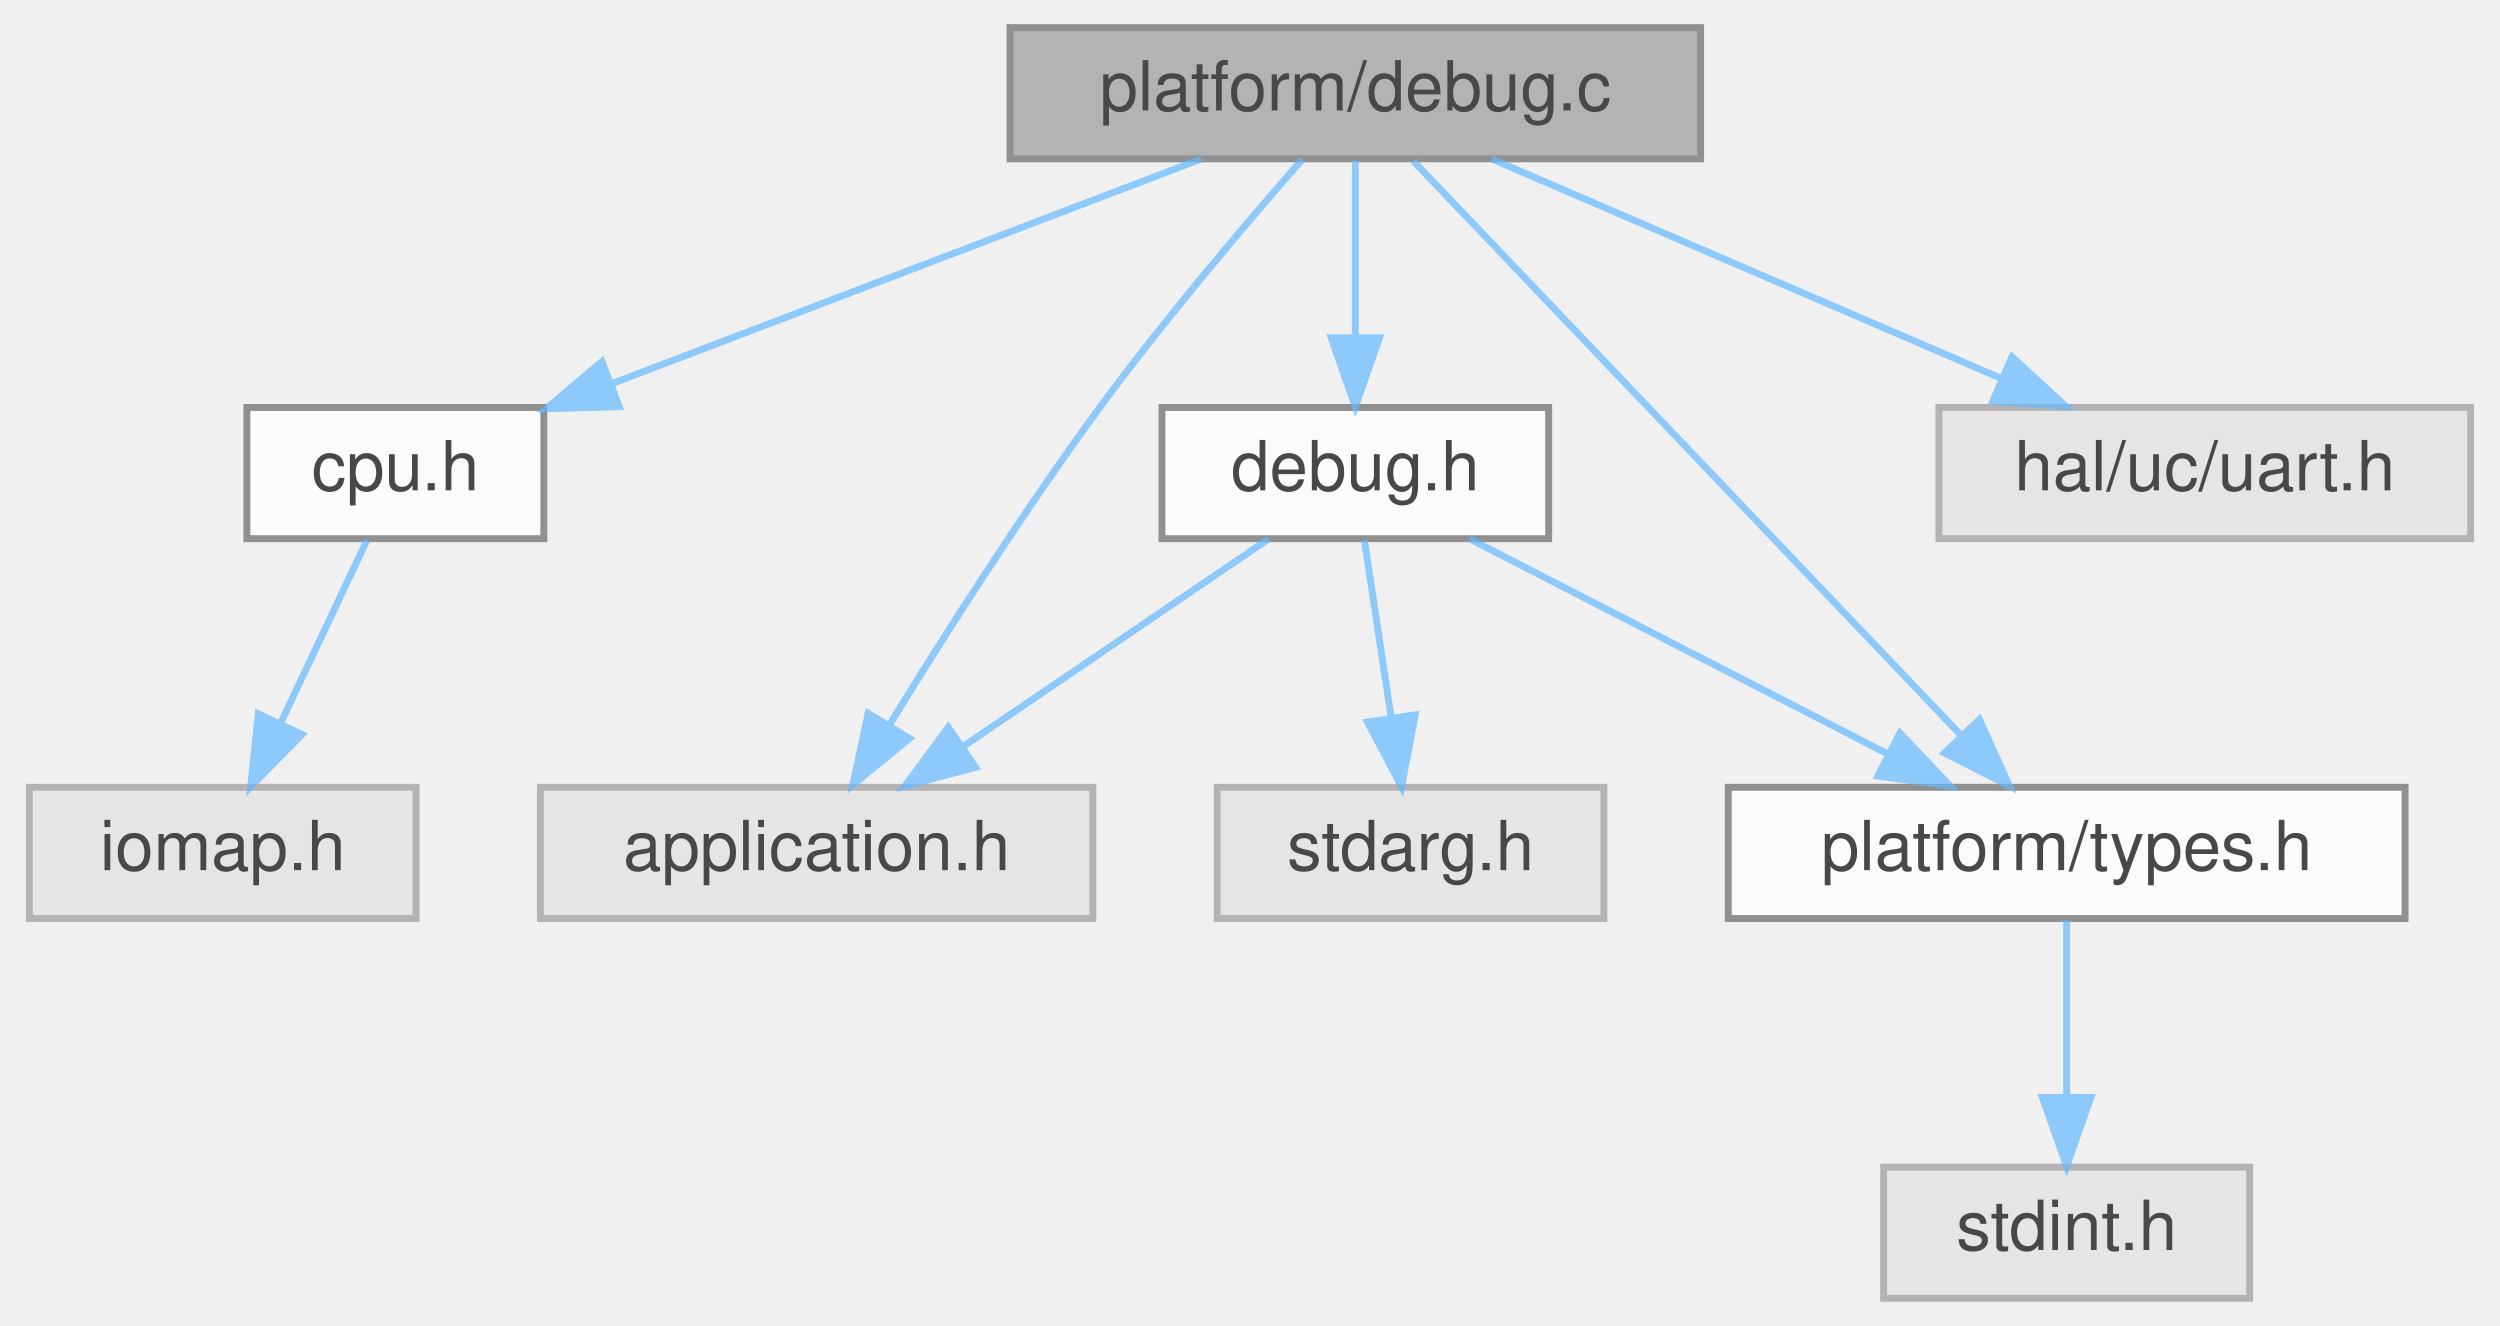
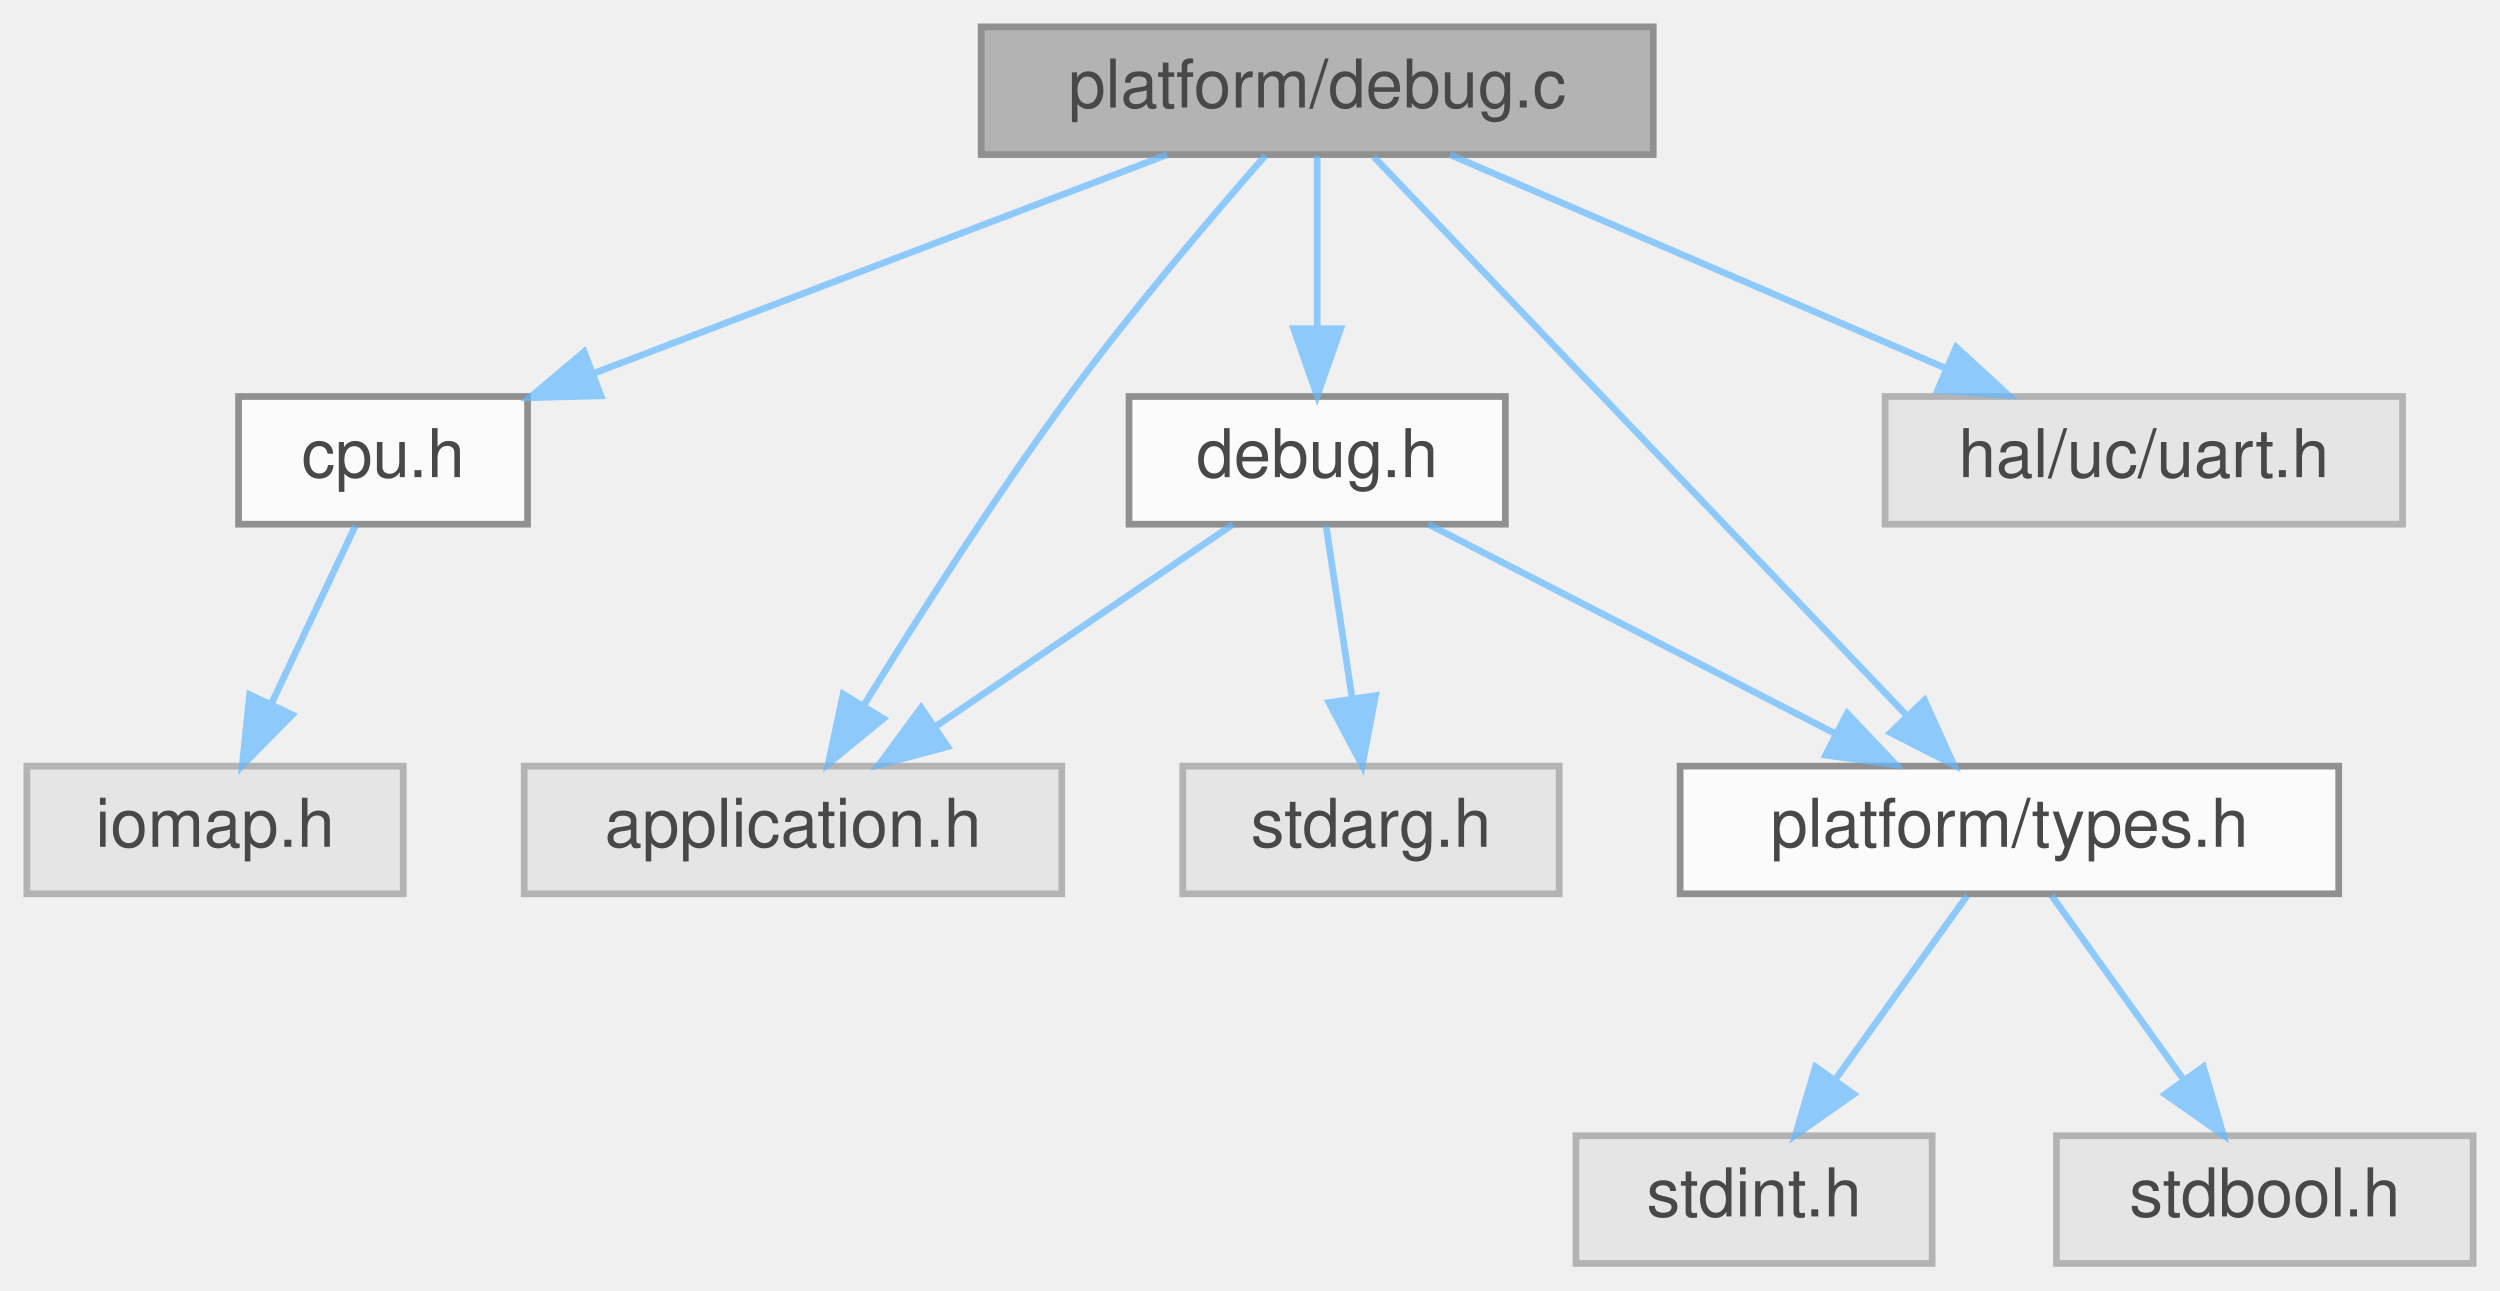
- <svg xmlns="http://www.w3.org/2000/svg" xmlns:xlink="http://www.w3.org/1999/xlink" width="362pt" height="192pt" viewBox="0.00 0.00 361.50 192.00">
+ <svg xmlns="http://www.w3.org/2000/svg" xmlns:xlink="http://www.w3.org/1999/xlink" width="372pt" height="192pt" viewBox="0.00 0.00 372.00 192.00">
  <svg id="main" version="1.1" xml:space="preserve">
    <style type="text/css">
.node, .edge {opacity: 0.7;}
.node.selected, .edge.selected {opacity: 1;}
.edge:hover path { stroke: red; }
.edge:hover polygon { stroke: red; fill: red; }
</style>
    <svg id="graph" class="graph">
      <g id="graph0" class="graph" transform="scale(1 1) rotate(0) translate(4 188)">
        <g id="Node000001" class="node">
          <g id="a_Node000001">
            <a xlink:title=" ">
              <polygon fill="#999999" stroke="#666666" points="242,-184 142,-184 142,-165 242,-165 242,-184" />
              <text text-anchor="middle" x="192" y="-172" font-family="Helvetica,sans-Serif" font-size="10.00">platform/debug.c</text>
            </a>
          </g>
        </g>
        <g id="Node000002" class="node">
          <g id="a_Node000002">
            <a xlink:href="cpu_8h.html" target="_top" xlink:title="Definitions for EBS CPU controls.">
              <polygon fill="white" stroke="#666666" points="74.5,-129 31.5,-129 31.5,-110 74.5,-110 74.5,-129" />
              <text text-anchor="middle" x="53" y="-117" font-family="Helvetica,sans-Serif" font-size="10.00">cpu.h</text>
            </a>
          </g>
        </g>
        <g id="edge1_Node000001_Node000002" class="edge">
          <g id="a_edge1_Node000001_Node000002">
            <a xlink:title=" ">
              <path fill="none" stroke="#63b8ff" d="M169.67,-164.98C146.53,-156.16 110.19,-142.31 84.22,-132.4" />
              <polygon fill="#63b8ff" stroke="#63b8ff" points="85.41,-129.11 74.82,-128.82 82.92,-135.65 85.41,-129.11" />
            </a>
          </g>
        </g>
        <g id="Node000004" class="node">
          <g id="a_Node000004">
            <a xlink:href="debug_8h.html" target="_top" xlink:title=" ">
              <polygon fill="white" stroke="#666666" points="220,-129 164,-129 164,-110 220,-110 220,-129" />
              <text text-anchor="middle" x="192" y="-117" font-family="Helvetica,sans-Serif" font-size="10.00">debug.h</text>
            </a>
          </g>
        </g>
        <g id="edge3_Node000001_Node000004" class="edge">
          <g id="a_edge3_Node000001_Node000004">
            <a xlink:title=" ">
              <path fill="none" stroke="#63b8ff" d="M192,-164.75C192,-157.8 192,-147.85 192,-139.13" />
              <polygon fill="#63b8ff" stroke="#63b8ff" points="195.5,-139.09 192,-129.09 188.5,-139.09 195.5,-139.09" />
            </a>
          </g>
        </g>
        <g id="Node000005" class="node">
          <g id="a_Node000005">
            <a xlink:title=" ">
              <polygon fill="#e0e0e0" stroke="#999999" points="154,-74 74,-74 74,-55 154,-55 154,-74" />
              <text text-anchor="middle" x="114" y="-62" font-family="Helvetica,sans-Serif" font-size="10.00">application.h</text>
            </a>
          </g>
        </g>
-         <g id="edge9_Node000001_Node000005" class="edge">
-           <g id="a_edge9_Node000001_Node000005">
+         <g id="edge10_Node000001_Node000005" class="edge">
+           <g id="a_edge10_Node000001_Node000005">
            <a xlink:title=" ">
              <path fill="none" stroke="#63b8ff" d="M184.31,-164.89C176.59,-156.1 164.52,-141.96 155,-129 143.98,-114 132.59,-96.13 124.61,-83.17" />
              <polygon fill="#63b8ff" stroke="#63b8ff" points="127.44,-81.07 119.25,-74.35 121.46,-84.71 127.44,-81.07" />
            </a>
          </g>
        </g>
        <g id="Node000007" class="node">
          <g id="a_Node000007">
            <a xlink:href="types_8h.html" target="_top" xlink:title=" ">
              <polygon fill="white" stroke="#666666" points="344,-74 246,-74 246,-55 344,-55 344,-74" />
              <text text-anchor="middle" x="295" y="-62" font-family="Helvetica,sans-Serif" font-size="10.00">platform/types.h</text>
            </a>
          </g>
        </g>
-         <g id="edge8_Node000001_Node000007" class="edge">
-           <g id="a_edge8_Node000001_Node000007">
+         <g id="edge9_Node000001_Node000007" class="edge">
+           <g id="a_edge9_Node000001_Node000007">
            <a xlink:title=" ">
              <path fill="none" stroke="#63b8ff" d="M200.43,-164.66C217.79,-146.46 257.76,-104.55 279.77,-81.47" />
              <polygon fill="#63b8ff" stroke="#63b8ff" points="282.37,-83.81 286.74,-74.16 277.31,-78.98 282.37,-83.81" />
            </a>
          </g>
        </g>
-         <g id="Node000009" class="node">
-           <g id="a_Node000009">
+         <g id="Node000010" class="node">
+           <g id="a_Node000010">
            <a xlink:title=" ">
              <polygon fill="#e0e0e0" stroke="#999999" points="353.5,-129 276.5,-129 276.5,-110 353.5,-110 353.5,-129" />
              <text text-anchor="middle" x="315" y="-117" font-family="Helvetica,sans-Serif" font-size="10.00">hal/uc/uart.h</text>
            </a>
          </g>
        </g>
-         <g id="edge10_Node000001_Node000009" class="edge">
-           <g id="a_edge10_Node000001_Node000009">
+         <g id="edge11_Node000001_Node000010" class="edge">
+           <g id="a_edge11_Node000001_Node000010">
            <a xlink:title=" ">
              <path fill="none" stroke="#63b8ff" d="M211.76,-164.98C231.73,-156.38 262.8,-142.99 285.65,-133.15" />
              <polygon fill="#63b8ff" stroke="#63b8ff" points="287.08,-136.34 294.88,-129.17 284.31,-129.91 287.08,-136.34" />
            </a>
          </g>
        </g>
        <g id="Node000003" class="node">
          <g id="a_Node000003">
            <a xlink:title=" ">
              <polygon fill="#e0e0e0" stroke="#999999" points="56,-74 0,-74 0,-55 56,-55 56,-74" />
              <text text-anchor="middle" x="28" y="-62" font-family="Helvetica,sans-Serif" font-size="10.00">iomap.h</text>
            </a>
          </g>
        </g>
        <g id="edge2_Node000002_Node000003" class="edge">
          <g id="a_edge2_Node000002_Node000003">
            <a xlink:title=" ">
              <path fill="none" stroke="#63b8ff" d="M48.87,-109.75C45.49,-102.57 40.58,-92.18 36.38,-83.27" />
              <polygon fill="#63b8ff" stroke="#63b8ff" points="39.48,-81.64 32.05,-74.09 33.15,-84.63 39.48,-81.64" />
            </a>
          </g>
        </g>
        <g id="edge4_Node000004_Node000005" class="edge">
          <g id="a_edge4_Node000004_Node000005">
            <a xlink:title=" ">
              <path fill="none" stroke="#63b8ff" d="M179.47,-109.98C167.6,-101.92 149.54,-89.65 135.39,-80.03" />
              <polygon fill="#63b8ff" stroke="#63b8ff" points="137,-76.9 126.76,-74.17 133.06,-82.69 137,-76.9" />
            </a>
          </g>
        </g>
        <g id="Node000006" class="node">
          <g id="a_Node000006">
            <a xlink:title=" ">
              <polygon fill="#e0e0e0" stroke="#999999" points="228,-74 172,-74 172,-55 228,-55 228,-74" />
              <text text-anchor="middle" x="200" y="-62" font-family="Helvetica,sans-Serif" font-size="10.00">stdarg.h</text>
            </a>
          </g>
        </g>
        <g id="edge5_Node000004_Node000006" class="edge">
          <g id="a_edge5_Node000004_Node000006">
            <a xlink:title=" ">
              <path fill="none" stroke="#63b8ff" d="M193.32,-109.75C194.37,-102.8 195.87,-92.85 197.19,-84.13" />
              <polygon fill="#63b8ff" stroke="#63b8ff" points="200.67,-84.5 198.7,-74.09 193.75,-83.45 200.67,-84.5" />
            </a>
          </g>
        </g>
        <g id="edge6_Node000004_Node000007" class="edge">
          <g id="a_edge6_Node000004_Node000007">
            <a xlink:title=" ">
              <path fill="none" stroke="#63b8ff" d="M208.55,-109.98C224.89,-101.57 250.13,-88.59 269.13,-78.81" />
              <polygon fill="#63b8ff" stroke="#63b8ff" points="270.86,-81.86 278.15,-74.17 267.66,-75.63 270.86,-81.86" />
            </a>
          </g>
        </g>
        <g id="Node000008" class="node">
          <g id="a_Node000008">
            <a xlink:title=" ">
-               <polygon fill="#e0e0e0" stroke="#999999" points="321.5,-19 268.5,-19 268.5,0 321.5,0 321.5,-19" />
-               <text text-anchor="middle" x="295" y="-7" font-family="Helvetica,sans-Serif" font-size="10.00">stdint.h</text>
+               <polygon fill="#e0e0e0" stroke="#999999" points="283.5,-19 230.5,-19 230.5,0 283.5,0 283.5,-19" />
+               <text text-anchor="middle" x="257" y="-7" font-family="Helvetica,sans-Serif" font-size="10.00">stdint.h</text>
            </a>
          </g>
        </g>
        <g id="edge7_Node000007_Node000008" class="edge">
          <g id="a_edge7_Node000007_Node000008">
            <a xlink:title=" ">
-               <path fill="none" stroke="#63b8ff" d="M295,-54.75C295,-47.8 295,-37.85 295,-29.13" />
-               <polygon fill="#63b8ff" stroke="#63b8ff" points="298.5,-29.09 295,-19.09 291.5,-29.09 298.5,-29.09" />
+               <path fill="none" stroke="#63b8ff" d="M288.73,-54.75C283.41,-47.34 275.64,-36.5 269.12,-27.41" />
+               <polygon fill="#63b8ff" stroke="#63b8ff" points="271.83,-25.18 263.16,-19.09 266.14,-29.26 271.83,-25.18" />
+             </a>
+           </g>
+         </g>
+         <g id="Node000009" class="node">
+           <g id="a_Node000009">
+             <a xlink:title=" ">
+               <polygon fill="#e0e0e0" stroke="#999999" points="364,-19 302,-19 302,0 364,0 364,-19" />
+               <text text-anchor="middle" x="333" y="-7" font-family="Helvetica,sans-Serif" font-size="10.00">stdbool.h</text>
+             </a>
+           </g>
+         </g>
+         <g id="edge8_Node000007_Node000009" class="edge">
+           <g id="a_edge8_Node000007_Node000009">
+             <a xlink:title=" ">
+               <path fill="none" stroke="#63b8ff" d="M301.27,-54.75C306.59,-47.34 314.36,-36.5 320.88,-27.41" />
+               <polygon fill="#63b8ff" stroke="#63b8ff" points="323.86,-29.26 326.84,-19.09 318.17,-25.18 323.86,-29.26" />
            </a>
          </g>
        </g>
      </g>
    </svg>
  </svg>
  <style type="text/css">

[data-mouse-over-selected='false'] { opacity: 0.7; }
[data-mouse-over-selected='true']  { opacity: 1.0; }

</style>
</svg>
